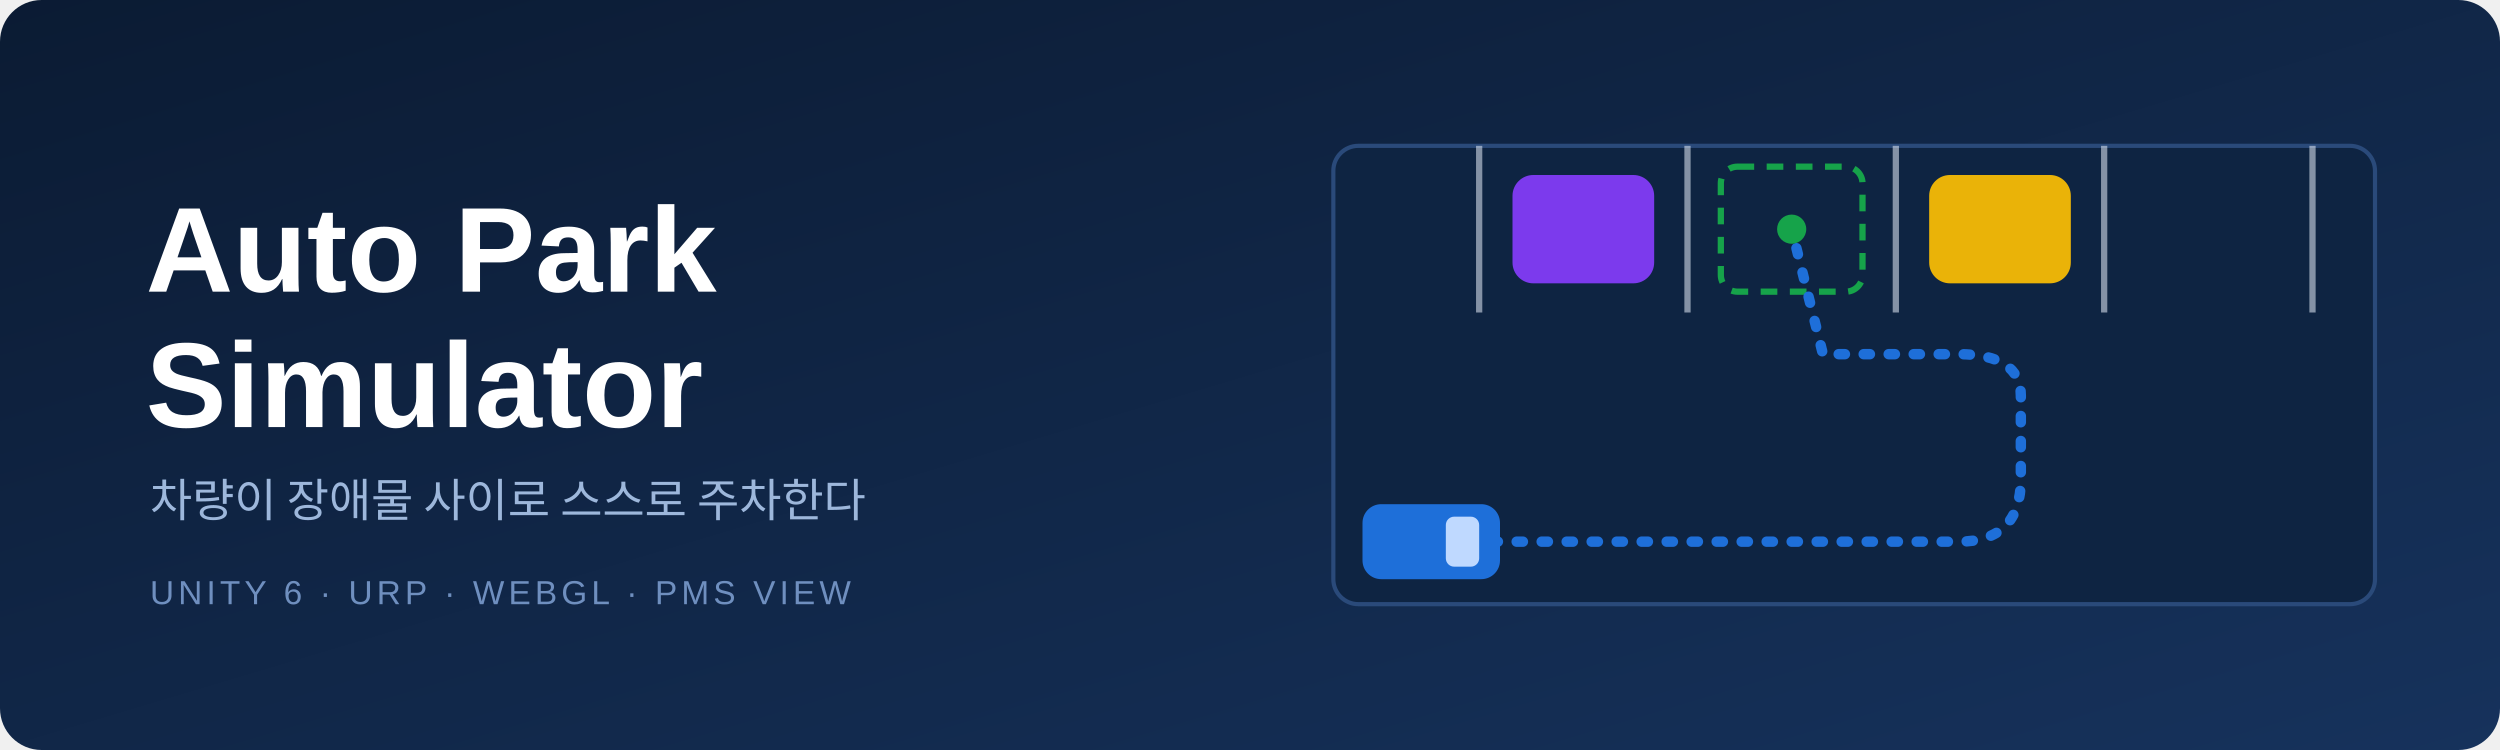
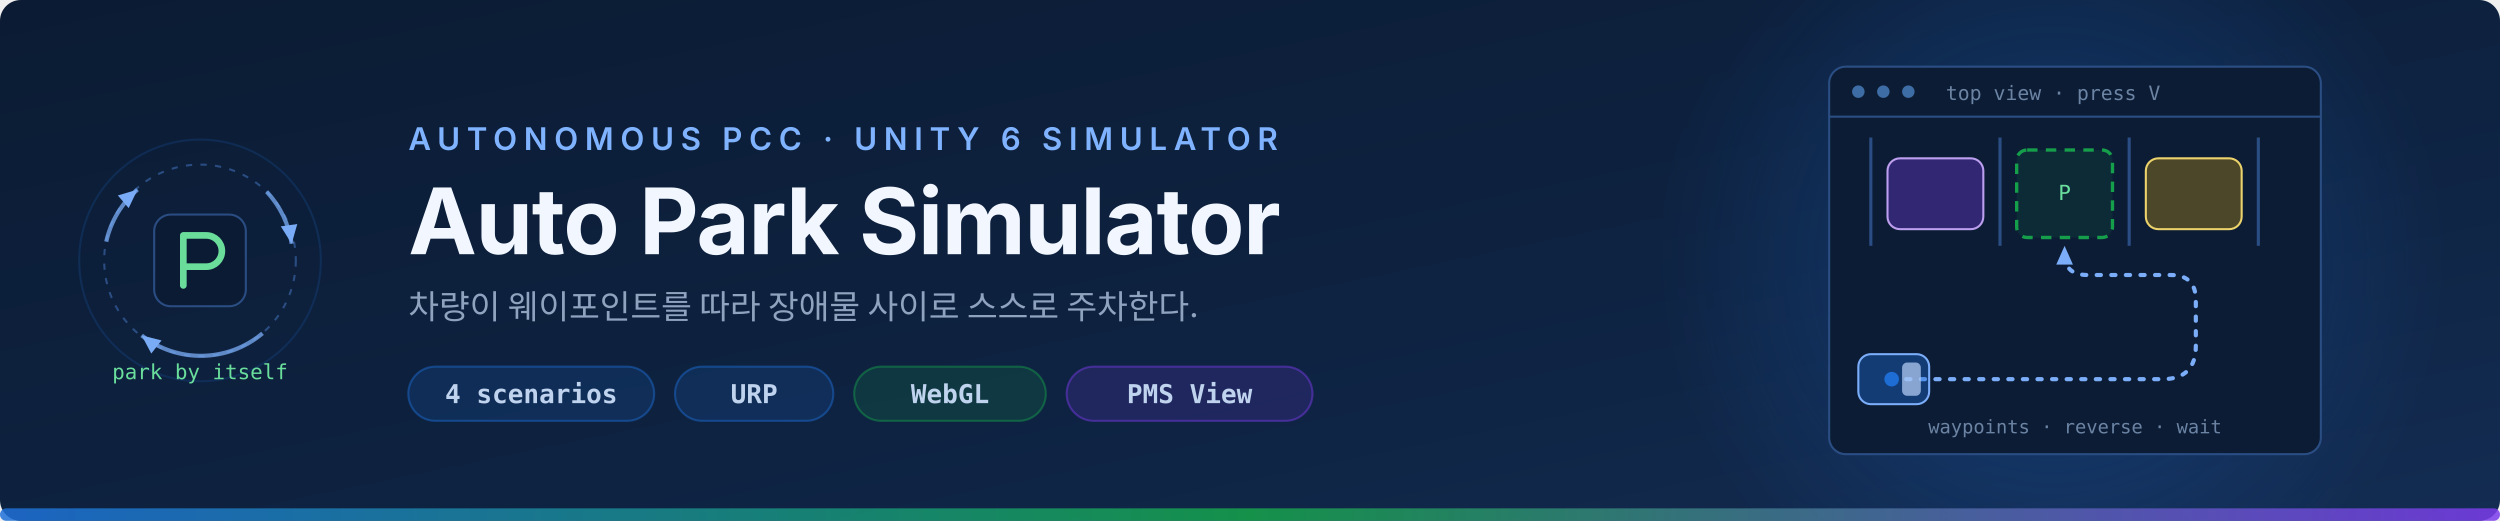
- <svg xmlns="http://www.w3.org/2000/svg" viewBox="0 0 1200 360" width="1200" height="360" role="img" aria-label="Auto Park Simulator — 차량이 장애물 사이로 스스로 주차한다">
+ <svg xmlns="http://www.w3.org/2000/svg" viewBox="0 0 1200 250" width="1200" height="250" role="img" aria-label="Auto Park Simulator — 차량이 웨이포인트를 따라 장애물 사이로 스스로 주차한다">
  <defs>
    <linearGradient id="bg" x1="0" y1="0" x2="1" y2="1">
-       <stop offset="0" stop-color="#0B1B33" />
-       <stop offset="1" stop-color="#16325C" />
+       <stop offset="0%" stop-color="#0B1B33" />
+       <stop offset="60%" stop-color="#0E2342" />
+       <stop offset="100%" stop-color="#132C52" />
    </linearGradient>
+     <linearGradient id="accent" x1="0" y1="0" x2="1" y2="0">
+       <stop offset="0%" stop-color="#1E6FD9" />
+       <stop offset="50%" stop-color="#16A34A" />
+       <stop offset="100%" stop-color="#7C3AED" />
+     </linearGradient>
+     <radialGradient id="glow" cx="0.5" cy="0.5" r="0.5">
+       <stop offset="0%" stop-color="#1E6FD9" stop-opacity="0.32" />
+       <stop offset="100%" stop-color="#1E6FD9" stop-opacity="0" />
+     </radialGradient>
+     <marker id="arrow" viewBox="0 0 10 10" refX="9" refY="5" markerWidth="5" markerHeight="5" orient="auto">
+       <path d="M0,1 L9,5 L0,9 z" fill="#7FB2FF" />
+     </marker>
+     <style>
+       .t   { font-family: "Segoe UI", Inter, "Malgun Gothic", "Apple SD Gothic Neo", "Helvetica Neue", Arial, sans-serif; }
+       .h1  { font-size: 44px; font-weight: 700; fill: #F2F7FF; letter-spacing: -0.5px; }
+       .h2  { font-size: 15px; font-weight: 600; fill: #7FB2FF; letter-spacing: 3.2px; }
+       .sub { font-size: 16px; fill: #8FA3BF; }
+       .tag { font-size: 12.5px; font-weight: 600; fill: #BFD3EE; }
+       .mono{ font-family: "JetBrains Mono", "Consolas", "SF Mono", monospace; }
+     </style>
  </defs>
-   <rect width="1200" height="360" rx="20" fill="url(#bg)" />
-   <g transform="translate(640,70)">
-     <rect x="0" y="0" width="500" height="220" rx="12" fill="#0E2442" stroke="#2A4A7A" stroke-width="2" />
-     <g stroke="#E5EDF8" stroke-width="3" opacity="0.55">
-       <line x1="70" y1="0" x2="70" y2="80" />
-       <line x1="170" y1="0" x2="170" y2="80" />
-       <line x1="270" y1="0" x2="270" y2="80" />
-       <line x1="370" y1="0" x2="370" y2="80" />
-       <line x1="470" y1="0" x2="470" y2="80" />
+   <rect width="1200" height="250" rx="10" fill="url(#bg)" />
+   <circle cx="985" cy="125" r="190" fill="url(#glow)" />
+   <g transform="translate(96,125)" opacity="0.95">
+     <circle r="58" fill="none" stroke="#1E6FD9" stroke-opacity="0.18" stroke-width="1" />
+     <circle r="46" fill="none" stroke="#2B4F85" stroke-width="1" stroke-dasharray="3 4" />
+     <g fill="none" stroke="#7FB2FF" stroke-opacity="0.75" stroke-width="2" marker-end="url(#arrow)">
+       <path d="M 32 -33 A 46 46 0 0 1 44 -8" />
+       <path d="M 30 35 A 46 46 0 0 1 -28 36" />
+       <path d="M -45 -9 A 46 46 0 0 1 -30 -34" />
    </g>
-     <rect x="86" y="14" width="68" height="52" rx="10" fill="#7C3AED" />
-     <rect x="286" y="14" width="68" height="52" rx="10" fill="#EAB308" />
-     <rect x="186" y="10" width="68" height="60" rx="8" fill="none" stroke="#16A34A" stroke-width="3" stroke-dasharray="8 6" />
-     <path d="M 40 190 L 300 190 Q 330 190 330 160 L 330 120 Q 330 100 300 100 L 235 100 L 220 40" fill="none" stroke="#1E6FD9" stroke-width="5" stroke-dasharray="3 9" stroke-linecap="round" />
-     <circle cx="220" cy="40" r="7" fill="#16A34A" />
-     <g transform="translate(14,172)">
-       <rect width="66" height="36" rx="9" fill="#1E6FD9" />
-       <rect x="40" y="6" width="16" height="24" rx="4" fill="#BFD9FF" />
+     <rect x="-22" y="-22" width="44" height="44" rx="8" fill="#0B1B33" stroke="#2B4F85" />
+     <path d="M -8 12 V -12 H 3 A 7.5 7.5 0 0 1 3 3 H -8" fill="none" stroke="#6EE7A0" stroke-width="3.2" stroke-linecap="round" stroke-linejoin="round" />
+     <text class="t mono" x="0" y="57" font-size="10" fill="#6EE7A0" text-anchor="middle">park by itself</text>
+   </g>
+   <text class="t h2" x="196" y="72">AUTONOMOUS PCC · UNITY 6 SIMULATOR</text>
+   <text class="t h1" x="196" y="122">Auto Park Simulator</text>
+   <text class="t sub" x="196" y="153">차량이 웨이포인트를 따라 장애물 사이로 스스로 주차한다.</text>
+   <g transform="translate(196,176)">
+     <g>
+       <rect x="0" y="0" width="118" height="26" rx="13" fill="#1E6FD9" fill-opacity="0.16" stroke="#1E6FD9" stroke-opacity="0.45" />
+       <text class="t tag mono" x="59" y="17.5" text-anchor="middle">4 scenarios</text>
+     </g>
+     <g transform="translate(128,0)">
+       <rect x="0" y="0" width="76" height="26" rx="13" fill="#1E6FD9" fill-opacity="0.16" stroke="#1E6FD9" stroke-opacity="0.45" />
+       <text class="t tag mono" x="38" y="17.5" text-anchor="middle">URP</text>
+     </g>
+     <g transform="translate(214,0)">
+       <rect x="0" y="0" width="92" height="26" rx="13" fill="#16A34A" fill-opacity="0.16" stroke="#16A34A" stroke-opacity="0.45" />
+       <text class="t tag mono" x="46" y="17.5" text-anchor="middle">WebGL</text>
+     </g>
+     <g transform="translate(316,0)">
+       <rect x="0" y="0" width="118" height="26" rx="13" fill="#7C3AED" fill-opacity="0.16" stroke="#7C3AED" stroke-opacity="0.45" />
+       <text class="t tag mono" x="59" y="17.5" text-anchor="middle">PMS View</text>
    </g>
  </g>
-   <text x="70" y="140" fill="#FFFFFF" font-family="'Segoe UI','Malgun Gothic',Arial,sans-serif" font-size="58" font-weight="800">Auto Park</text>
-   <text x="70" y="205" fill="#FFFFFF" font-family="'Segoe UI','Malgun Gothic',Arial,sans-serif" font-size="58" font-weight="800">Simulator</text>
-   <text x="72" y="248" fill="#9DB7DB" font-family="'Segoe UI','Malgun Gothic',Arial,sans-serif" font-size="22">차량이 장애물 사이로 스스로 주차한다</text>
-   <text x="72" y="290" fill="#6F8FBF" font-family="'Segoe UI',Arial,sans-serif" font-size="16" letter-spacing="2">UNITY 6 · URP · WEBGL · PMS VIEW</text>
+   <g transform="translate(878,32)" opacity="0.96">
+     <rect width="236" height="186" rx="8" fill="#0B1B33" stroke="#2B4F85" />
+     <path d="M0 24 h236" stroke="#2B4F85" stroke-width="1" />
+     <circle cx="14" cy="12" r="3" fill="#3E6FA8" />
+     <circle cx="26" cy="12" r="3" fill="#3E6FA8" />
+     <circle cx="38" cy="12" r="3" fill="#3E6FA8" />
+     <text class="t mono" x="56" y="16" font-size="9.5" fill="#6F87A6">top view · press V</text>
+     <g stroke="#2B4F85" stroke-width="1.5">
+       <path d="M 20 34 v 52" />
+       <path d="M 82 34 v 52" />
+       <path d="M 144 34 v 52" />
+       <path d="M 206 34 v 52" />
+     </g>
+     <rect x="28" y="44" width="46" height="34" rx="6" fill="#7C3AED" fill-opacity="0.35" stroke="#C4A3F5" />
+     <rect x="152" y="44" width="46" height="34" rx="6" fill="#EAB308" fill-opacity="0.30" stroke="#F5D86B" />
+     <rect x="90" y="40" width="46" height="42" rx="5" fill="#16A34A" fill-opacity="0.12" stroke="#16A34A" stroke-width="1.6" stroke-dasharray="5 4" />
+     <text class="t mono" x="113" y="64" font-size="10" fill="#6EE7A0" text-anchor="middle">P</text>
+     <path d="M 30 150 H 160 Q 176 150 176 134 V 112 Q 176 100 164 100 H 124 Q 113 100 113 90 V 86" fill="none" stroke="#7FB2FF" stroke-width="2" stroke-dasharray="2 5" stroke-linecap="round" marker-end="url(#arrow)" />
+     <circle cx="30" cy="150" r="3.5" fill="#1E6FD9" />
+     <g transform="translate(14,138)">
+       <rect width="34" height="24" rx="6" fill="#1E6FD9" fill-opacity="0.4" stroke="#7FB2FF" />
+       <rect x="21" y="4" width="9" height="16" rx="2.5" fill="#BFD9FF" fill-opacity="0.7" />
+     </g>
+     <text class="t mono" x="118" y="176" font-size="9" fill="#6F87A6" text-anchor="middle">waypoints · reverse · wait</text>
+   </g>
+   <rect x="0" y="244" width="1200" height="6" rx="3" fill="url(#accent)" opacity="0.85" />
</svg>
